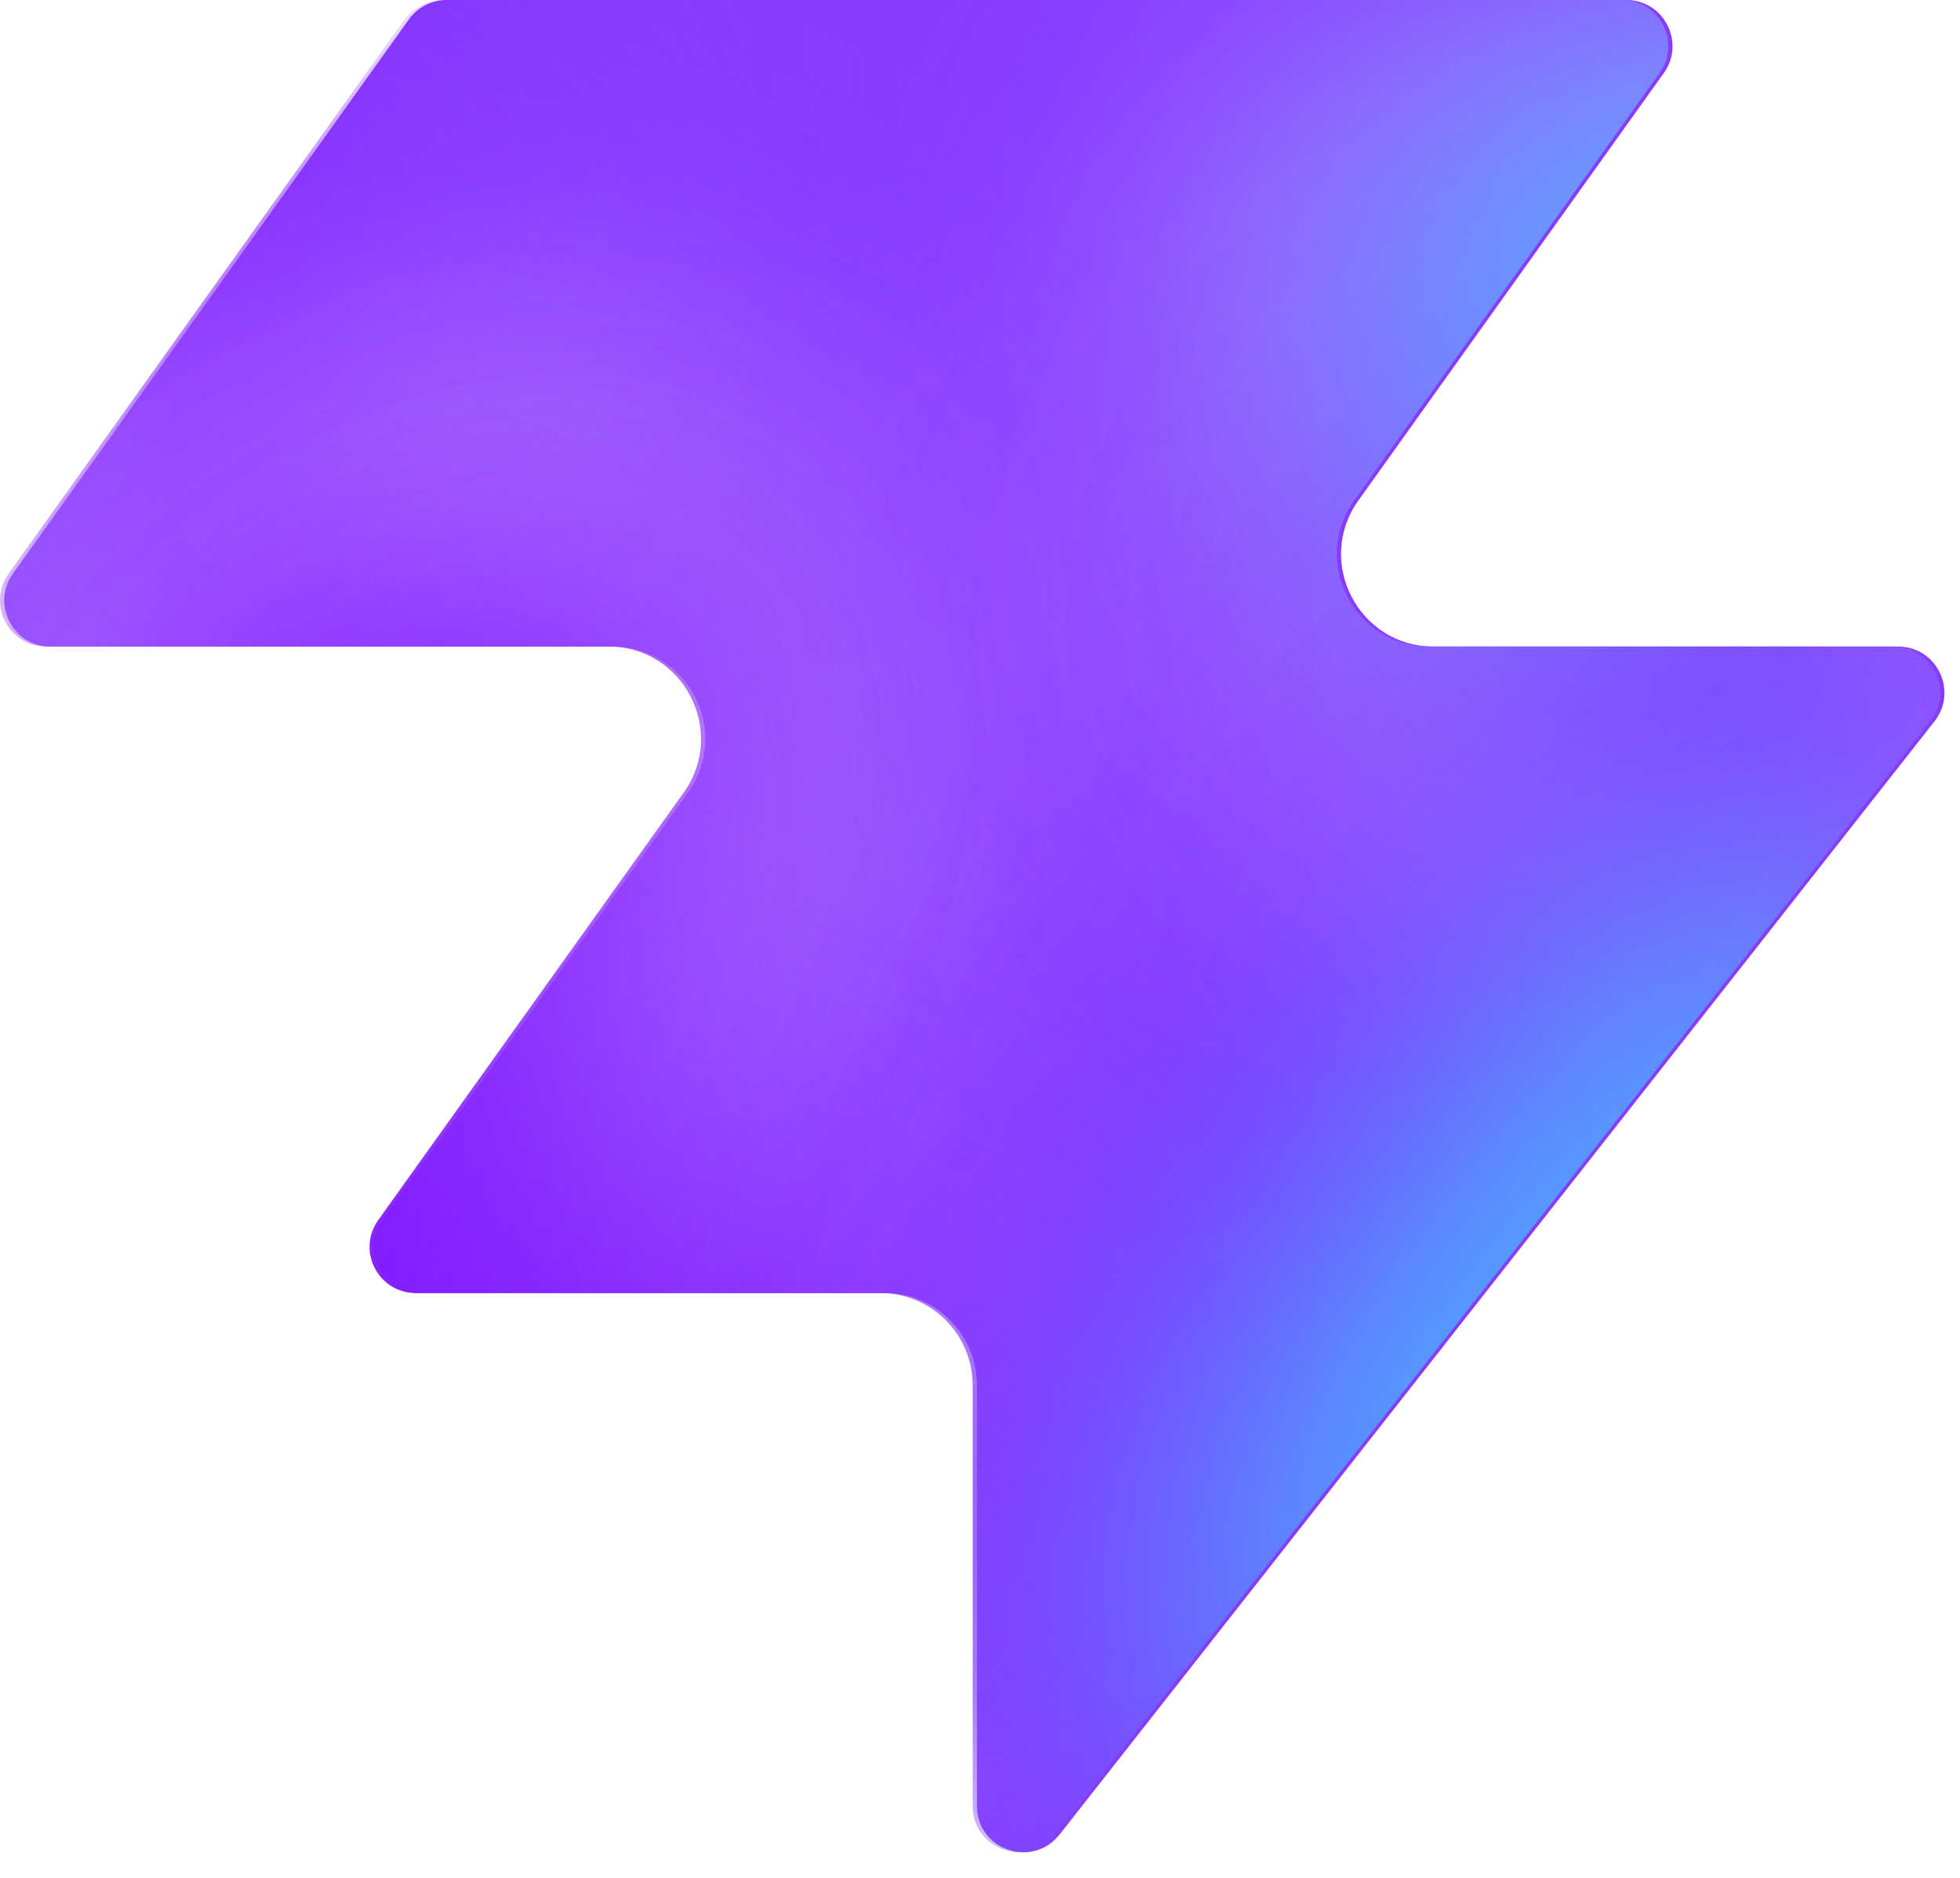
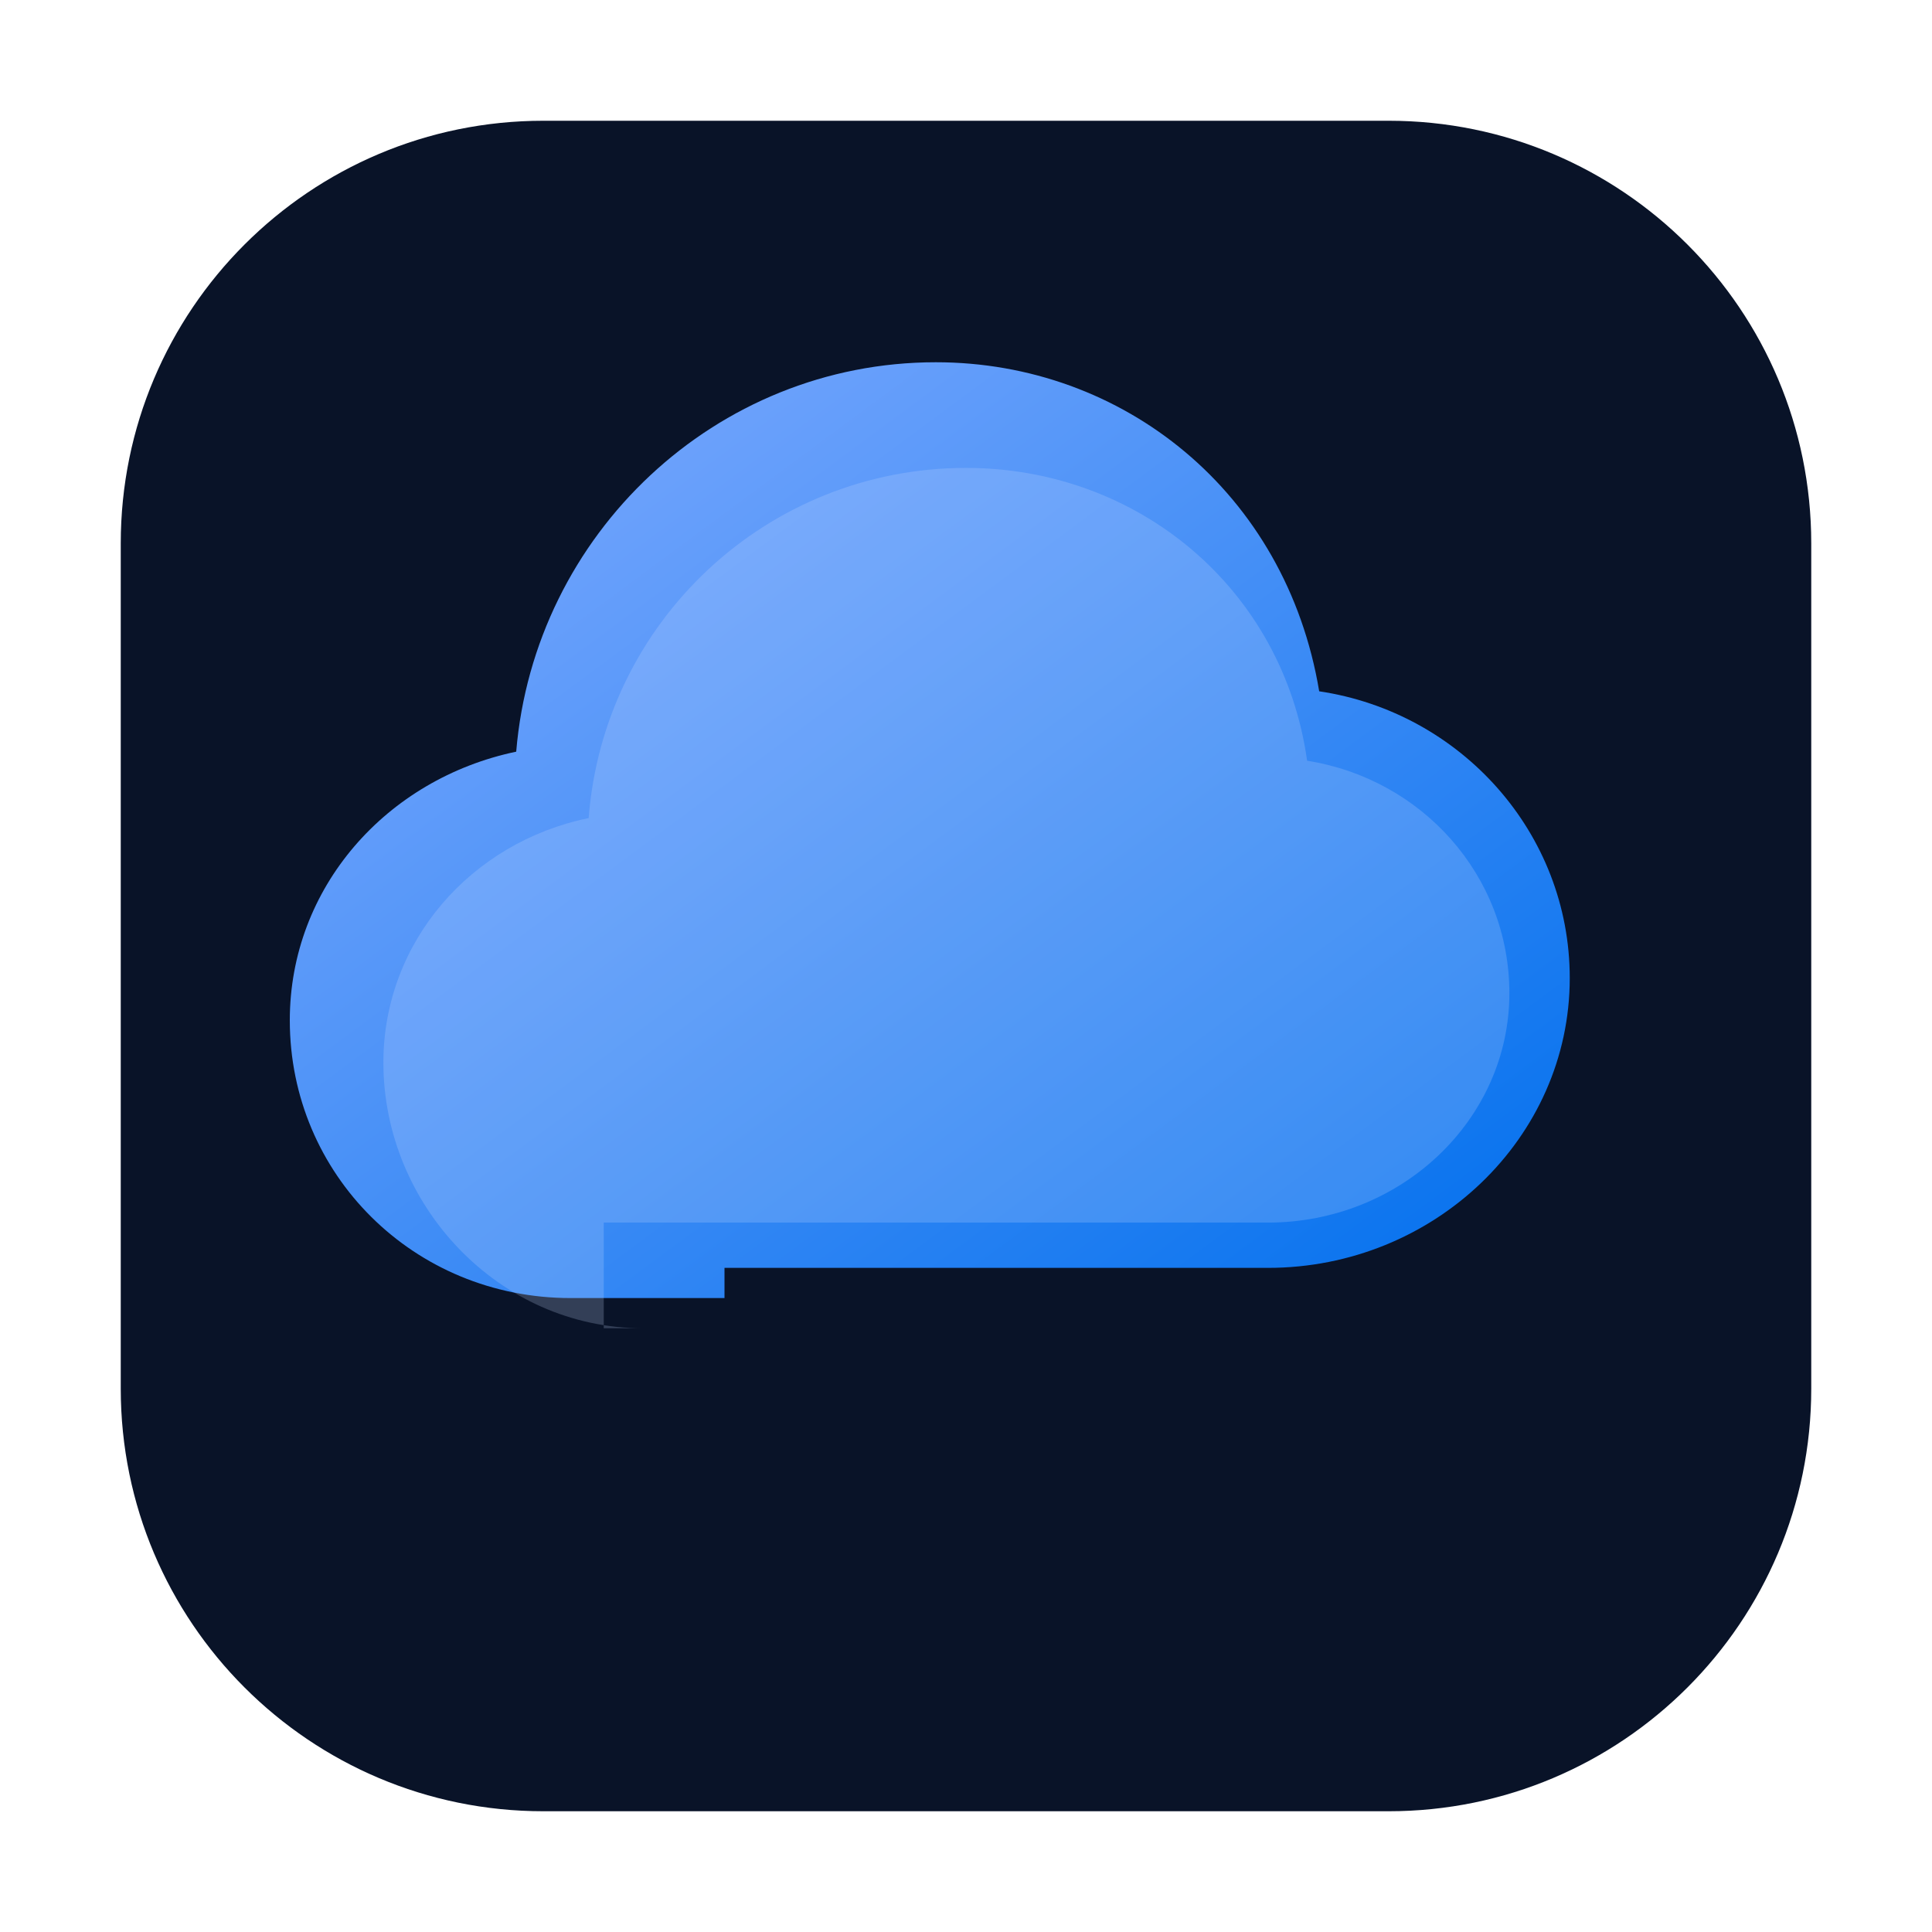
- <svg xmlns="http://www.w3.org/2000/svg" width="48" height="46" fill="none" viewBox="0 0 48 46">
-   <path fill="#863bff" d="M25.946 44.938c-.664.845-2.021.375-2.021-.698V33.937a2.26 2.26 0 0 0-2.262-2.262H10.287c-.92 0-1.456-1.04-.92-1.788l7.48-10.471c1.07-1.497 0-3.578-1.842-3.578H1.237c-.92 0-1.456-1.04-.92-1.788L10.013.474c.214-.297.556-.474.92-.474h28.894c.92 0 1.456 1.04.92 1.788l-7.48 10.471c-1.07 1.498 0 3.579 1.842 3.579h11.377c.943 0 1.473 1.088.89 1.83L25.947 44.94z" style="fill:#863bff;fill:color(display-p3 .525 .23 1);fill-opacity:1" />
-   <mask id="a" width="48" height="46" x="0" y="0" maskUnits="userSpaceOnUse" style="mask-type:alpha">
-     <path fill="#000" d="M25.842 44.938c-.664.844-2.021.375-2.021-.698V33.937a2.26 2.26 0 0 0-2.262-2.262H10.183c-.92 0-1.456-1.04-.92-1.788l7.48-10.471c1.07-1.498 0-3.579-1.842-3.579H1.133c-.92 0-1.456-1.04-.92-1.787L9.91.473c.214-.297.556-.474.92-.474h28.894c.92 0 1.456 1.04.92 1.788l-7.48 10.471c-1.07 1.498 0 3.578 1.842 3.578h11.377c.943 0 1.473 1.088.89 1.832L25.843 44.94z" style="fill:#000;fill-opacity:1" />
-   </mask>
-   <g mask="url(#a)">
-     <g filter="url(#b)">
-       <ellipse cx="5.508" cy="14.704" fill="#ede6ff" rx="5.508" ry="14.704" style="fill:#ede6ff;fill:color(display-p3 .927 .903 1);fill-opacity:1" transform="matrix(.00324 1 1 -.00324 -4.47 31.516)" />
-     </g>
-     <g filter="url(#c)">
-       <ellipse cx="10.399" cy="29.851" fill="#ede6ff" rx="10.399" ry="29.851" style="fill:#ede6ff;fill:color(display-p3 .927 .903 1);fill-opacity:1" transform="matrix(.00324 1 1 -.00324 -39.328 7.883)" />
-     </g>
-     <g filter="url(#d)">
-       <ellipse cx="5.508" cy="30.487" fill="#7e14ff" rx="5.508" ry="30.487" style="fill:#7e14ff;fill:color(display-p3 .492 .077 1);fill-opacity:1" transform="rotate(89.814 -25.913 -14.639)scale(1 -1)" />
-     </g>
-     <g filter="url(#e)">
-       <ellipse cx="5.508" cy="30.599" fill="#7e14ff" rx="5.508" ry="30.599" style="fill:#7e14ff;fill:color(display-p3 .492 .077 1);fill-opacity:1" transform="rotate(89.814 -32.644 -3.334)scale(1 -1)" />
-     </g>
-     <g filter="url(#f)">
-       <ellipse cx="5.508" cy="30.599" fill="#7e14ff" rx="5.508" ry="30.599" style="fill:#7e14ff;fill:color(display-p3 .492 .077 1);fill-opacity:1" transform="matrix(.00324 1 1 -.00324 -34.34 30.47)" />
-     </g>
-     <g filter="url(#g)">
-       <ellipse cx="14.072" cy="22.078" fill="#ede6ff" rx="14.072" ry="22.078" style="fill:#ede6ff;fill:color(display-p3 .927 .903 1);fill-opacity:1" transform="rotate(93.35 24.506 48.493)scale(-1 1)" />
-     </g>
-     <g filter="url(#h)">
-       <ellipse cx="3.47" cy="21.501" fill="#7e14ff" rx="3.47" ry="21.501" style="fill:#7e14ff;fill:color(display-p3 .492 .077 1);fill-opacity:1" transform="rotate(89.009 28.708 47.59)scale(-1 1)" />
-     </g>
-     <g filter="url(#i)">
-       <ellipse cx="3.47" cy="21.501" fill="#7e14ff" rx="3.47" ry="21.501" style="fill:#7e14ff;fill:color(display-p3 .492 .077 1);fill-opacity:1" transform="rotate(89.009 28.708 47.59)scale(-1 1)" />
-     </g>
-     <g filter="url(#j)">
-       <ellipse cx=".387" cy="8.972" fill="#7e14ff" rx="4.407" ry="29.108" style="fill:#7e14ff;fill:color(display-p3 .492 .077 1);fill-opacity:1" transform="rotate(39.51 .387 8.972)" />
-     </g>
-     <g filter="url(#k)">
-       <ellipse cx="47.523" cy="-6.092" fill="#7e14ff" rx="4.407" ry="29.108" style="fill:#7e14ff;fill:color(display-p3 .492 .077 1);fill-opacity:1" transform="rotate(37.892 47.523 -6.092)" />
-     </g>
-     <g filter="url(#l)">
-       <ellipse cx="41.412" cy="6.333" fill="#47bfff" rx="5.971" ry="9.665" style="fill:#47bfff;fill:color(display-p3 .28 .748 1);fill-opacity:1" transform="rotate(37.892 41.412 6.333)" />
-     </g>
-     <g filter="url(#m)">
-       <ellipse cx="-1.879" cy="38.332" fill="#7e14ff" rx="4.407" ry="29.108" style="fill:#7e14ff;fill:color(display-p3 .492 .077 1);fill-opacity:1" transform="rotate(37.892 -1.88 38.332)" />
-     </g>
-     <g filter="url(#n)">
-       <ellipse cx="-1.879" cy="38.332" fill="#7e14ff" rx="4.407" ry="29.108" style="fill:#7e14ff;fill:color(display-p3 .492 .077 1);fill-opacity:1" transform="rotate(37.892 -1.88 38.332)" />
-     </g>
-     <g filter="url(#o)">
-       <ellipse cx="35.651" cy="29.907" fill="#7e14ff" rx="4.407" ry="29.108" style="fill:#7e14ff;fill:color(display-p3 .492 .077 1);fill-opacity:1" transform="rotate(37.892 35.651 29.907)" />
-     </g>
-     <g filter="url(#p)">
-       <ellipse cx="38.418" cy="32.4" fill="#47bfff" rx="5.971" ry="15.297" style="fill:#47bfff;fill:color(display-p3 .28 .748 1);fill-opacity:1" transform="rotate(37.892 38.418 32.4)" />
-     </g>
-   </g>
+ <svg xmlns="http://www.w3.org/2000/svg" viewBox="0 0 64 64">
  <defs>
-     <filter id="b" width="60.045" height="41.654" x="-19.77" y="16.149" color-interpolation-filters="sRGB" filterUnits="userSpaceOnUse">
-       <feFlood flood-opacity="0" result="BackgroundImageFix" />
-       <feBlend in="SourceGraphic" in2="BackgroundImageFix" result="shape" />
-       <feGaussianBlur result="effect1_foregroundBlur_2002_17158" stdDeviation="7.659" />
-     </filter>
-     <filter id="c" width="90.34" height="51.437" x="-54.613" y="-7.533" color-interpolation-filters="sRGB" filterUnits="userSpaceOnUse">
-       <feFlood flood-opacity="0" result="BackgroundImageFix" />
-       <feBlend in="SourceGraphic" in2="BackgroundImageFix" result="shape" />
-       <feGaussianBlur result="effect1_foregroundBlur_2002_17158" stdDeviation="7.659" />
-     </filter>
-     <filter id="d" width="79.355" height="29.4" x="-49.64" y="2.03" color-interpolation-filters="sRGB" filterUnits="userSpaceOnUse">
-       <feFlood flood-opacity="0" result="BackgroundImageFix" />
-       <feBlend in="SourceGraphic" in2="BackgroundImageFix" result="shape" />
-       <feGaussianBlur result="effect1_foregroundBlur_2002_17158" stdDeviation="4.596" />
-     </filter>
-     <filter id="e" width="79.579" height="29.4" x="-45.045" y="20.029" color-interpolation-filters="sRGB" filterUnits="userSpaceOnUse">
-       <feFlood flood-opacity="0" result="BackgroundImageFix" />
-       <feBlend in="SourceGraphic" in2="BackgroundImageFix" result="shape" />
-       <feGaussianBlur result="effect1_foregroundBlur_2002_17158" stdDeviation="4.596" />
-     </filter>
-     <filter id="f" width="79.579" height="29.4" x="-43.513" y="21.178" color-interpolation-filters="sRGB" filterUnits="userSpaceOnUse">
-       <feFlood flood-opacity="0" result="BackgroundImageFix" />
-       <feBlend in="SourceGraphic" in2="BackgroundImageFix" result="shape" />
-       <feGaussianBlur result="effect1_foregroundBlur_2002_17158" stdDeviation="4.596" />
-     </filter>
-     <filter id="g" width="74.749" height="58.852" x="15.756" y="-17.901" color-interpolation-filters="sRGB" filterUnits="userSpaceOnUse">
-       <feFlood flood-opacity="0" result="BackgroundImageFix" />
-       <feBlend in="SourceGraphic" in2="BackgroundImageFix" result="shape" />
-       <feGaussianBlur result="effect1_foregroundBlur_2002_17158" stdDeviation="7.659" />
-     </filter>
-     <filter id="h" width="61.377" height="25.362" x="23.548" y="2.284" color-interpolation-filters="sRGB" filterUnits="userSpaceOnUse">
-       <feFlood flood-opacity="0" result="BackgroundImageFix" />
-       <feBlend in="SourceGraphic" in2="BackgroundImageFix" result="shape" />
-       <feGaussianBlur result="effect1_foregroundBlur_2002_17158" stdDeviation="4.596" />
-     </filter>
-     <filter id="i" width="61.377" height="25.362" x="23.548" y="2.284" color-interpolation-filters="sRGB" filterUnits="userSpaceOnUse">
-       <feFlood flood-opacity="0" result="BackgroundImageFix" />
-       <feBlend in="SourceGraphic" in2="BackgroundImageFix" result="shape" />
-       <feGaussianBlur result="effect1_foregroundBlur_2002_17158" stdDeviation="4.596" />
-     </filter>
-     <filter id="j" width="56.045" height="63.649" x="-27.636" y="-22.853" color-interpolation-filters="sRGB" filterUnits="userSpaceOnUse">
-       <feFlood flood-opacity="0" result="BackgroundImageFix" />
-       <feBlend in="SourceGraphic" in2="BackgroundImageFix" result="shape" />
-       <feGaussianBlur result="effect1_foregroundBlur_2002_17158" stdDeviation="4.596" />
-     </filter>
-     <filter id="k" width="54.814" height="64.646" x="20.116" y="-38.415" color-interpolation-filters="sRGB" filterUnits="userSpaceOnUse">
-       <feFlood flood-opacity="0" result="BackgroundImageFix" />
-       <feBlend in="SourceGraphic" in2="BackgroundImageFix" result="shape" />
-       <feGaussianBlur result="effect1_foregroundBlur_2002_17158" stdDeviation="4.596" />
-     </filter>
-     <filter id="l" width="33.541" height="35.313" x="24.641" y="-11.323" color-interpolation-filters="sRGB" filterUnits="userSpaceOnUse">
-       <feFlood flood-opacity="0" result="BackgroundImageFix" />
-       <feBlend in="SourceGraphic" in2="BackgroundImageFix" result="shape" />
-       <feGaussianBlur result="effect1_foregroundBlur_2002_17158" stdDeviation="4.596" />
-     </filter>
-     <filter id="m" width="54.814" height="64.646" x="-29.286" y="6.009" color-interpolation-filters="sRGB" filterUnits="userSpaceOnUse">
-       <feFlood flood-opacity="0" result="BackgroundImageFix" />
-       <feBlend in="SourceGraphic" in2="BackgroundImageFix" result="shape" />
-       <feGaussianBlur result="effect1_foregroundBlur_2002_17158" stdDeviation="4.596" />
-     </filter>
-     <filter id="n" width="54.814" height="64.646" x="-29.286" y="6.009" color-interpolation-filters="sRGB" filterUnits="userSpaceOnUse">
-       <feFlood flood-opacity="0" result="BackgroundImageFix" />
-       <feBlend in="SourceGraphic" in2="BackgroundImageFix" result="shape" />
-       <feGaussianBlur result="effect1_foregroundBlur_2002_17158" stdDeviation="4.596" />
-     </filter>
-     <filter id="o" width="54.814" height="64.646" x="8.244" y="-2.416" color-interpolation-filters="sRGB" filterUnits="userSpaceOnUse">
-       <feFlood flood-opacity="0" result="BackgroundImageFix" />
-       <feBlend in="SourceGraphic" in2="BackgroundImageFix" result="shape" />
-       <feGaussianBlur result="effect1_foregroundBlur_2002_17158" stdDeviation="4.596" />
-     </filter>
-     <filter id="p" width="39.409" height="43.623" x="18.713" y="10.588" color-interpolation-filters="sRGB" filterUnits="userSpaceOnUse">
-       <feFlood flood-opacity="0" result="BackgroundImageFix" />
-       <feBlend in="SourceGraphic" in2="BackgroundImageFix" result="shape" />
-       <feGaussianBlur result="effect1_foregroundBlur_2002_17158" stdDeviation="4.596" />
-     </filter>
+     <linearGradient id="cloudGrad" x1="0" y1="0" x2="1" y2="1">
+       <stop offset="0%" stop-color="#85adff" />
+       <stop offset="100%" stop-color="#006fed" />
+     </linearGradient>
  </defs>
+   <rect x="4" y="4" width="56" height="56" rx="14" fill="#091328" />
+   <path d="M24 42h18c5.5 0 10-4.3 10-9.6 0-4.8-3.6-8.8-8.3-9.5C42.6 16.3 37.2 12 31 12c-7.3 0-13.3 5.7-13.9 12.9-4.3.9-7.5 4.5-7.5 8.9 0 5.1 4.1 9.2 9.3 9.2H24z" fill="url(#cloudGrad)" />
+   <path d="M20 40.5h22c4.4 0 8-3.4 8-7.6 0-3.9-2.9-7.1-6.7-7.7C42.5 19.5 37.7 15.5 32 15.5c-6.6 0-12 5.1-12.5 11.6-3.9.8-6.8 4.1-6.8 8.1 0 4.7 3.8 8.8 8.6 8.8H20z" fill="#c7d9ff" opacity="0.22" />
</svg>
